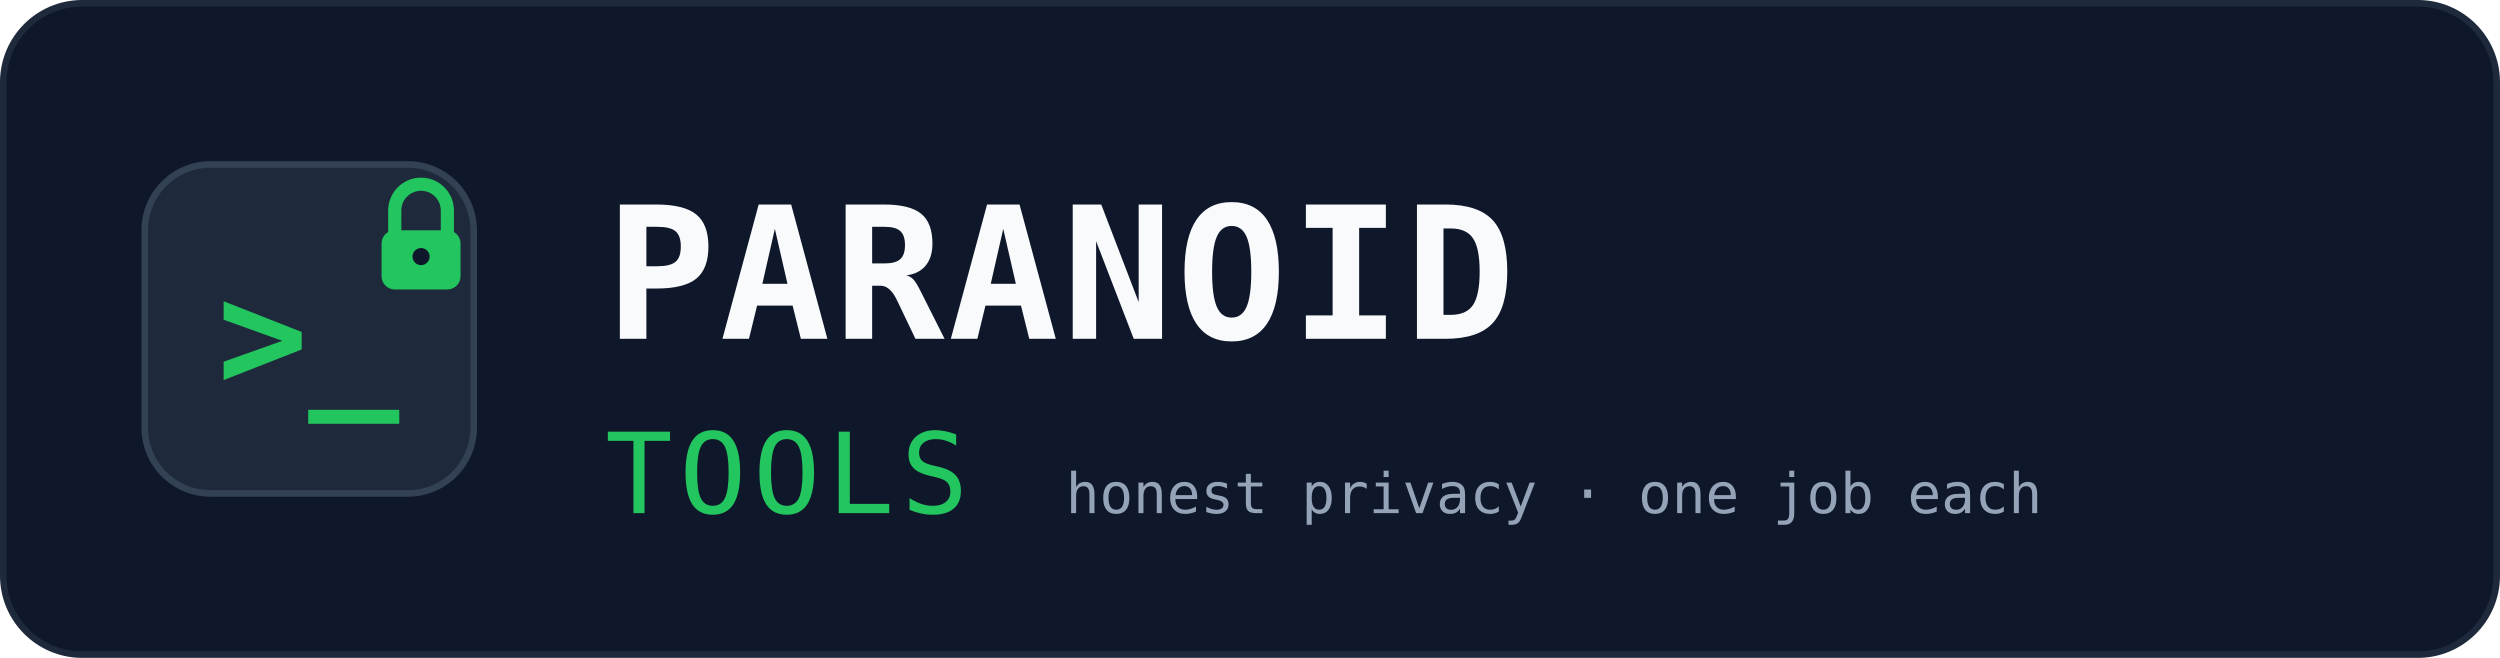
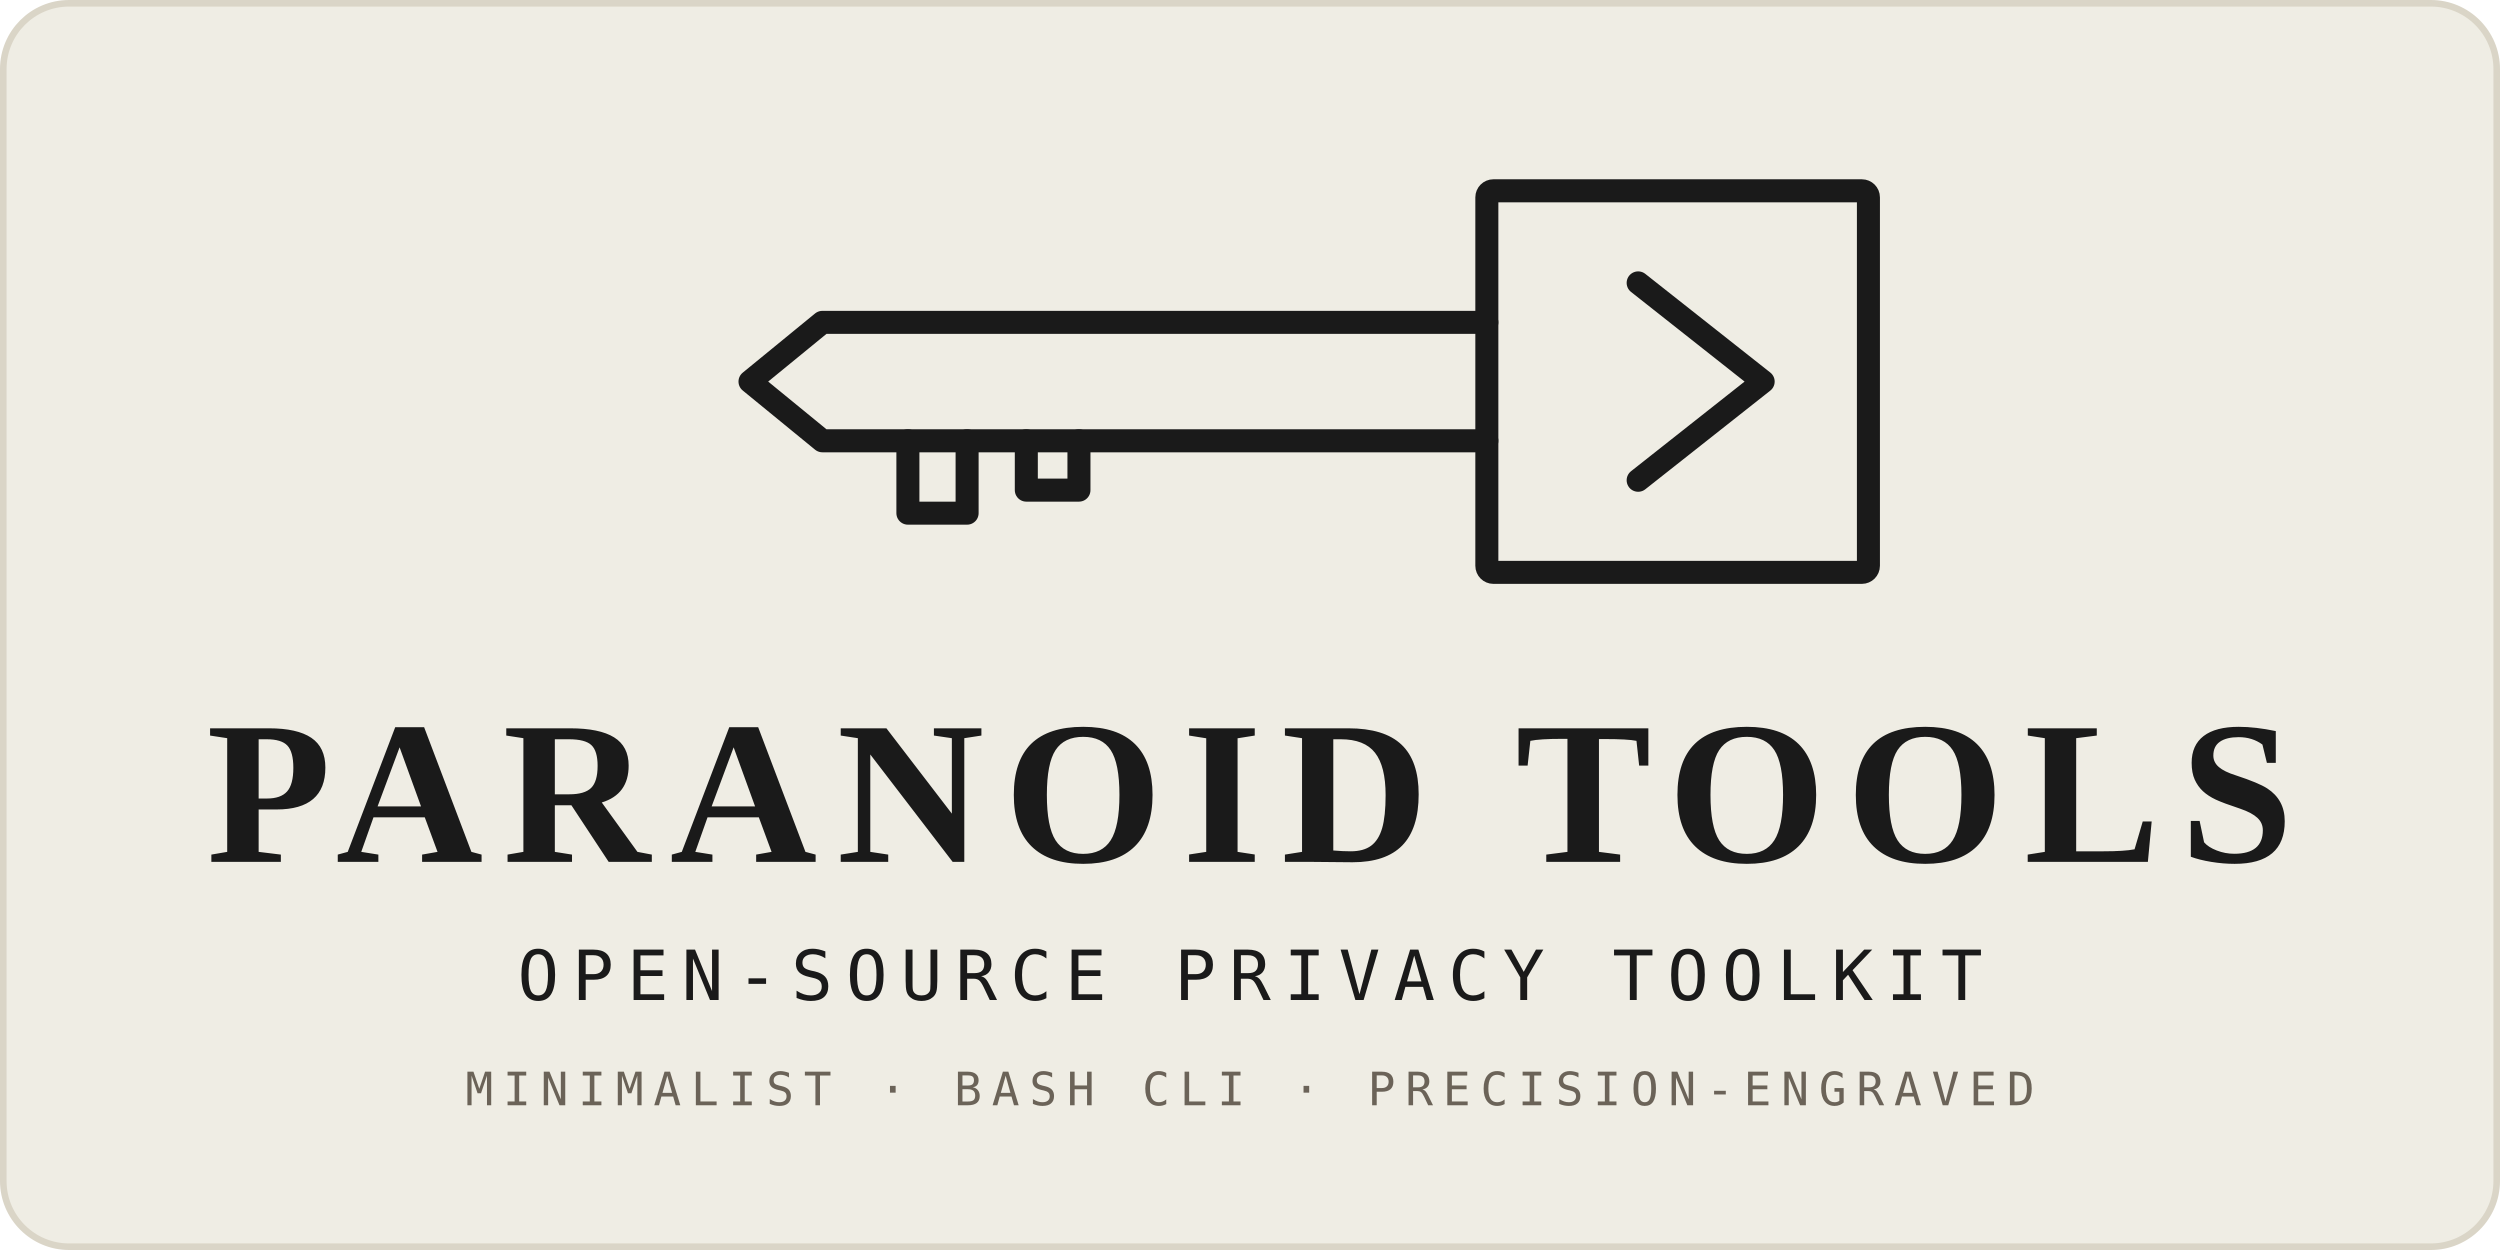
- <svg xmlns="http://www.w3.org/2000/svg" width="760" height="200" viewBox="0 0 760 200" fill="none" role="img" aria-label="Paranoid Tools">
+ <svg xmlns="http://www.w3.org/2000/svg" width="760" height="380" viewBox="0 0 760 380" fill="none" role="img" aria-label="Paranoid Tools — open-source privacy toolkit">
  <style>
-     .mono { font-family: 'JetBrains Mono', ui-monospace, 'SF Mono', Menlo, Consolas, monospace; }
+     .ink  { stroke: #1A1A1A; }
+     .word { font-family: Rockwell, 'Roboto Slab', Georgia, 'Times New Roman', serif; fill: #1A1A1A; }
+     .mono { font-family: 'JetBrains Mono', ui-monospace, 'SF Mono', Menlo, Consolas, monospace; fill: #1A1A1A; }
+     .mut  { fill: #6B6358; }
  </style>
-   <rect x="1" y="1" width="758" height="198" rx="24" fill="#0F172A" stroke="#1E293B" stroke-width="2" />
-   <rect x="44" y="50" width="100" height="100" rx="20" fill="#1E293B" stroke="#334155" stroke-width="2" />
-   <text x="66" y="118" class="mono" font-size="46" font-weight="700" fill="#22C55E">&gt;_</text>
-   <g stroke="#22C55E" stroke-width="4" fill="none" stroke-linecap="round">
-     <path d="M120 70 v-6 a8 8 0 0 1 16 0 v6" />
+   <rect x="1" y="1" width="758" height="378" rx="20" fill="#EFEDE4" stroke="#DAD5C7" stroke-width="2" />
+   <g class="ink" fill="none" stroke-width="7" stroke-linejoin="round" stroke-linecap="round">
+     <rect x="452" y="58" width="116" height="116" rx="2" />
+     <path d="M498 86 L536 116 L498 146" />
+     <path d="M452 98 H250 l-22 18 22 18 H452" />
+     <path d="M276 134 v22 h18 v-22" />
+     <path d="M312 134 v15 h16 v-15" />
  </g>
-   <rect x="116" y="70" width="24" height="18" rx="4" fill="#22C55E" />
-   <circle cx="128" cy="78" r="2.6" fill="#0F172A" />
-   <text x="184" y="103" class="mono" font-size="56" font-weight="700" letter-spacing="1" fill="#F8FAFC">PARANOID</text>
-   <text x="184" y="156" class="mono" font-size="34" font-weight="500" letter-spacing="2" fill="#22C55E">TOOLS</text>
-   <text x="324" y="156" class="mono" font-size="17" fill="#94A3B8">honest privacy · one job each</text>
+   <text x="380" y="262" text-anchor="middle" class="word" font-size="62" font-weight="700" letter-spacing="6">PARANOID TOOLS</text>
+   <text x="380" y="304" text-anchor="middle" class="mono" font-size="21" letter-spacing="4">OPEN-SOURCE PRIVACY TOOLKIT</text>
+   <text x="380" y="336" text-anchor="middle" class="mono mut" font-size="14" letter-spacing="3">MINIMALIST · BASH CLI · PRECISION-ENGRAVED</text>
</svg>
